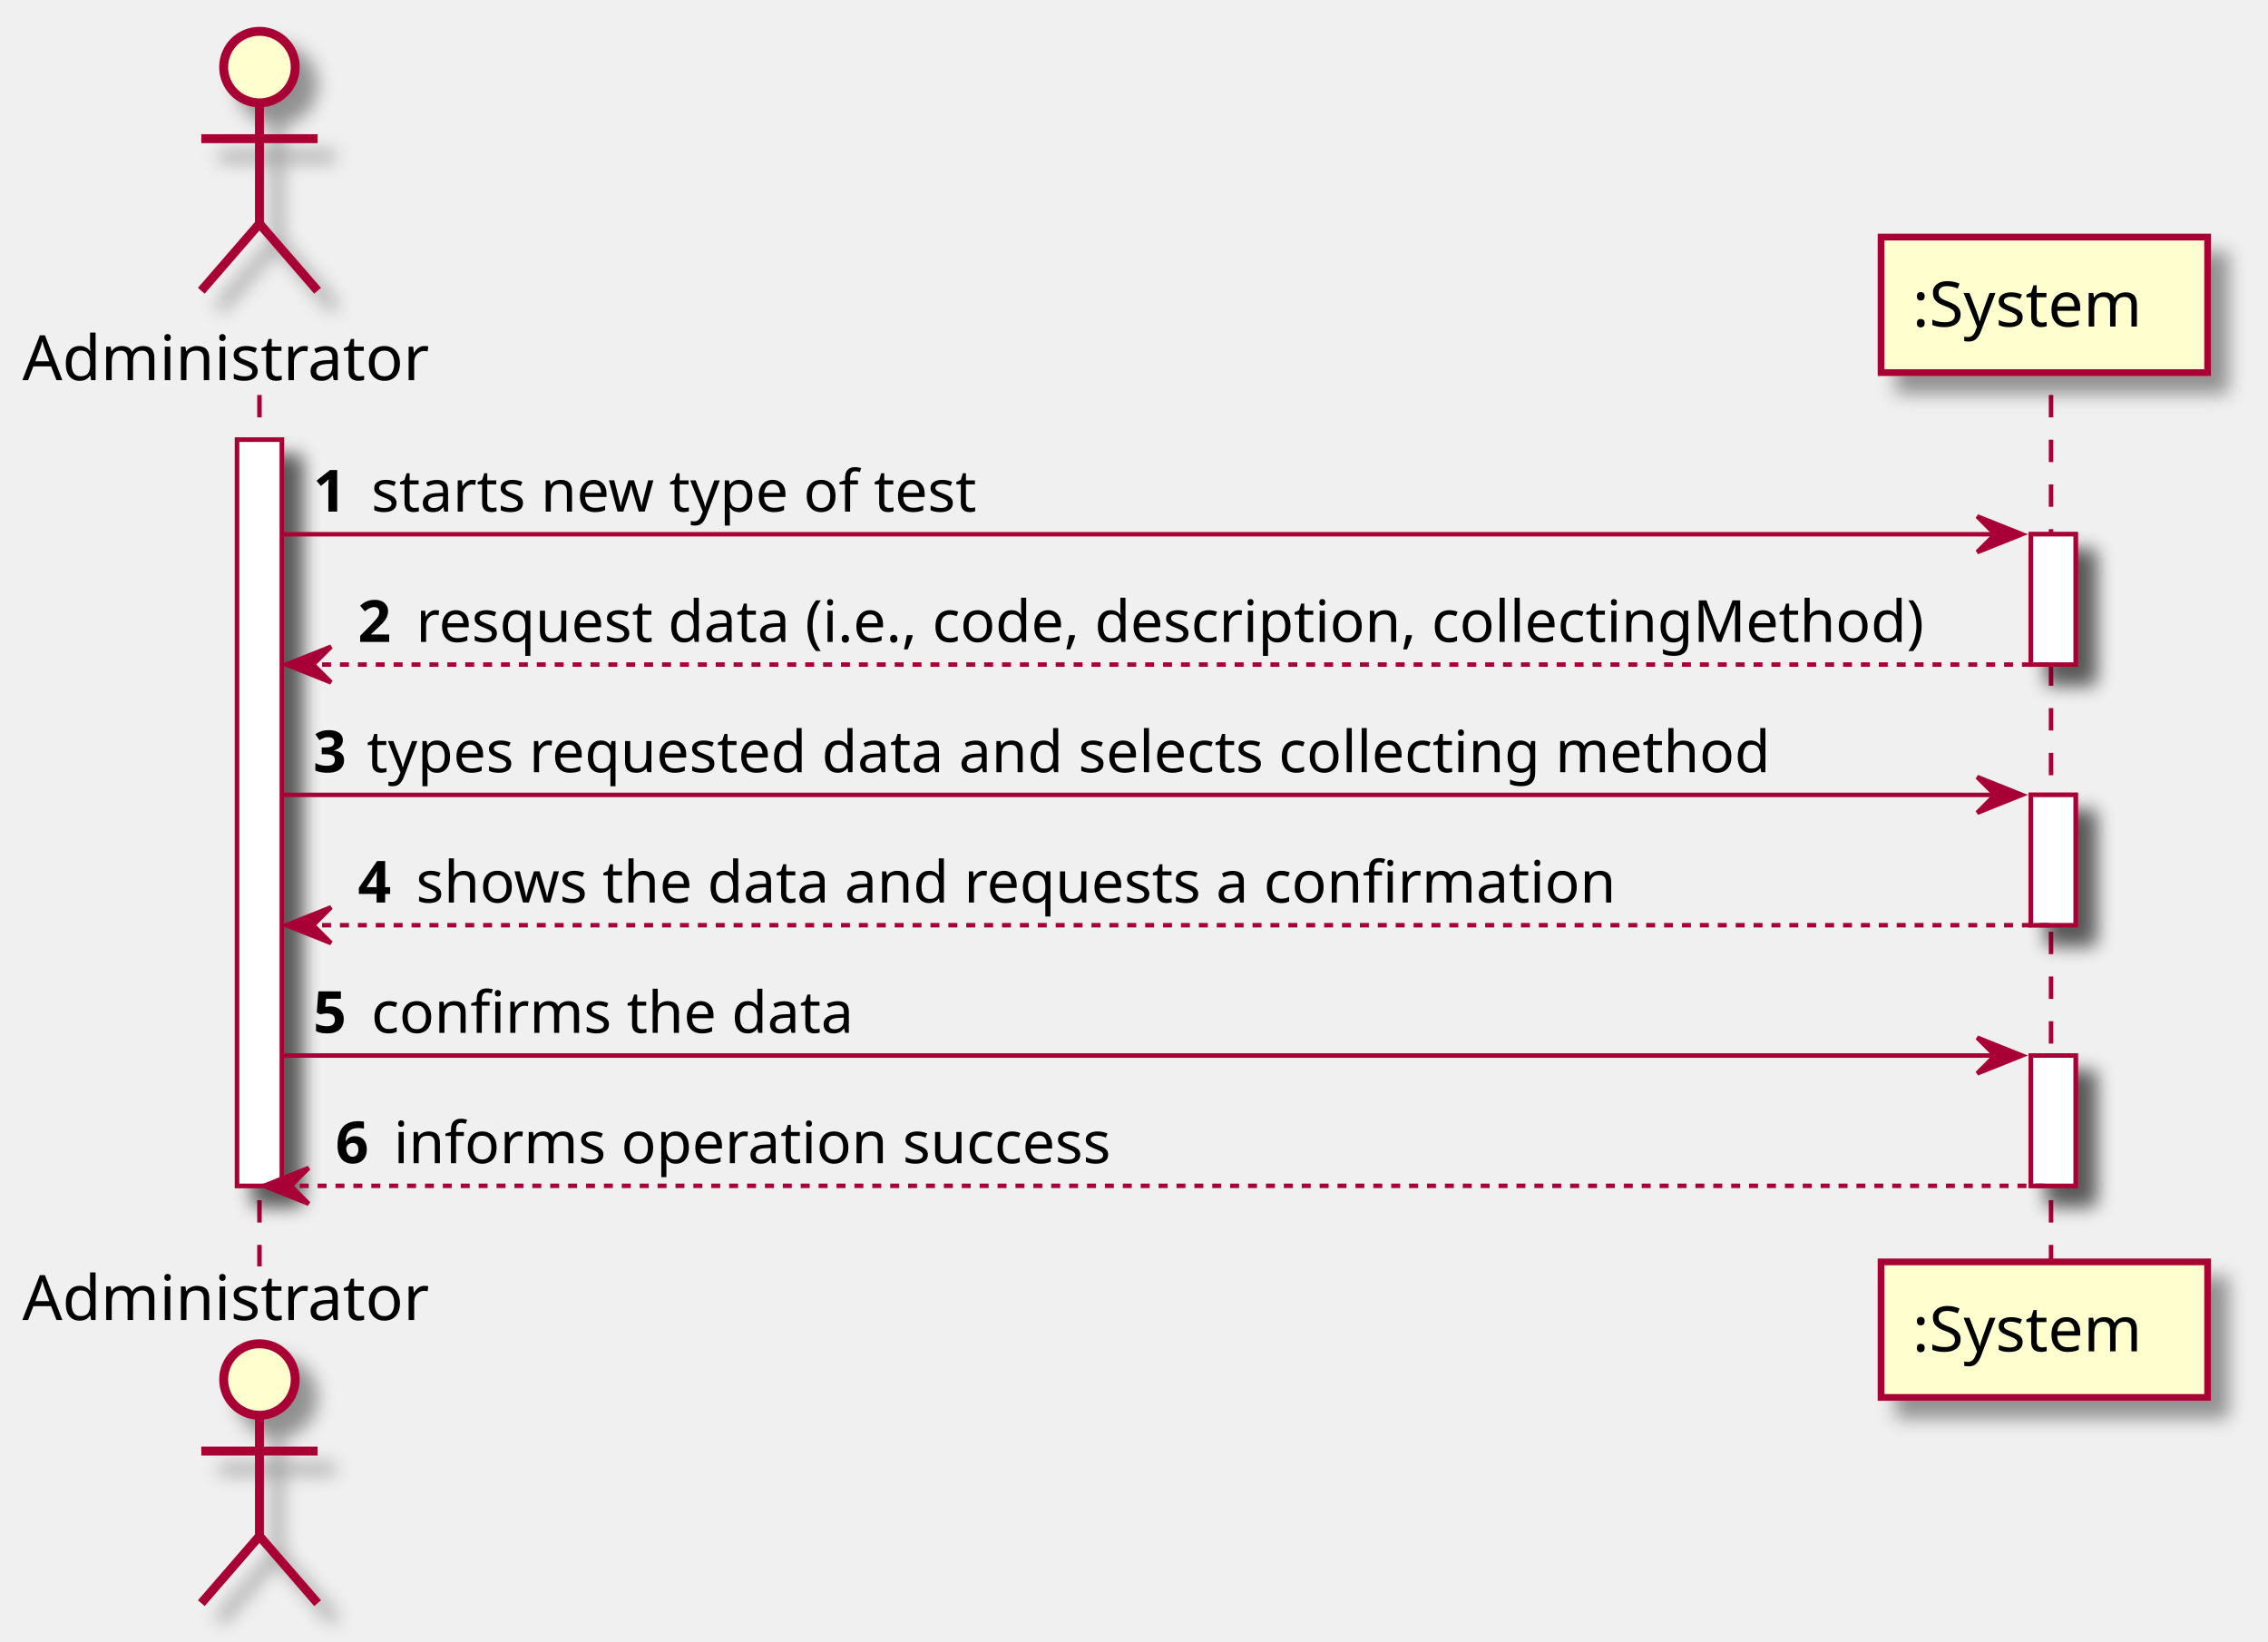
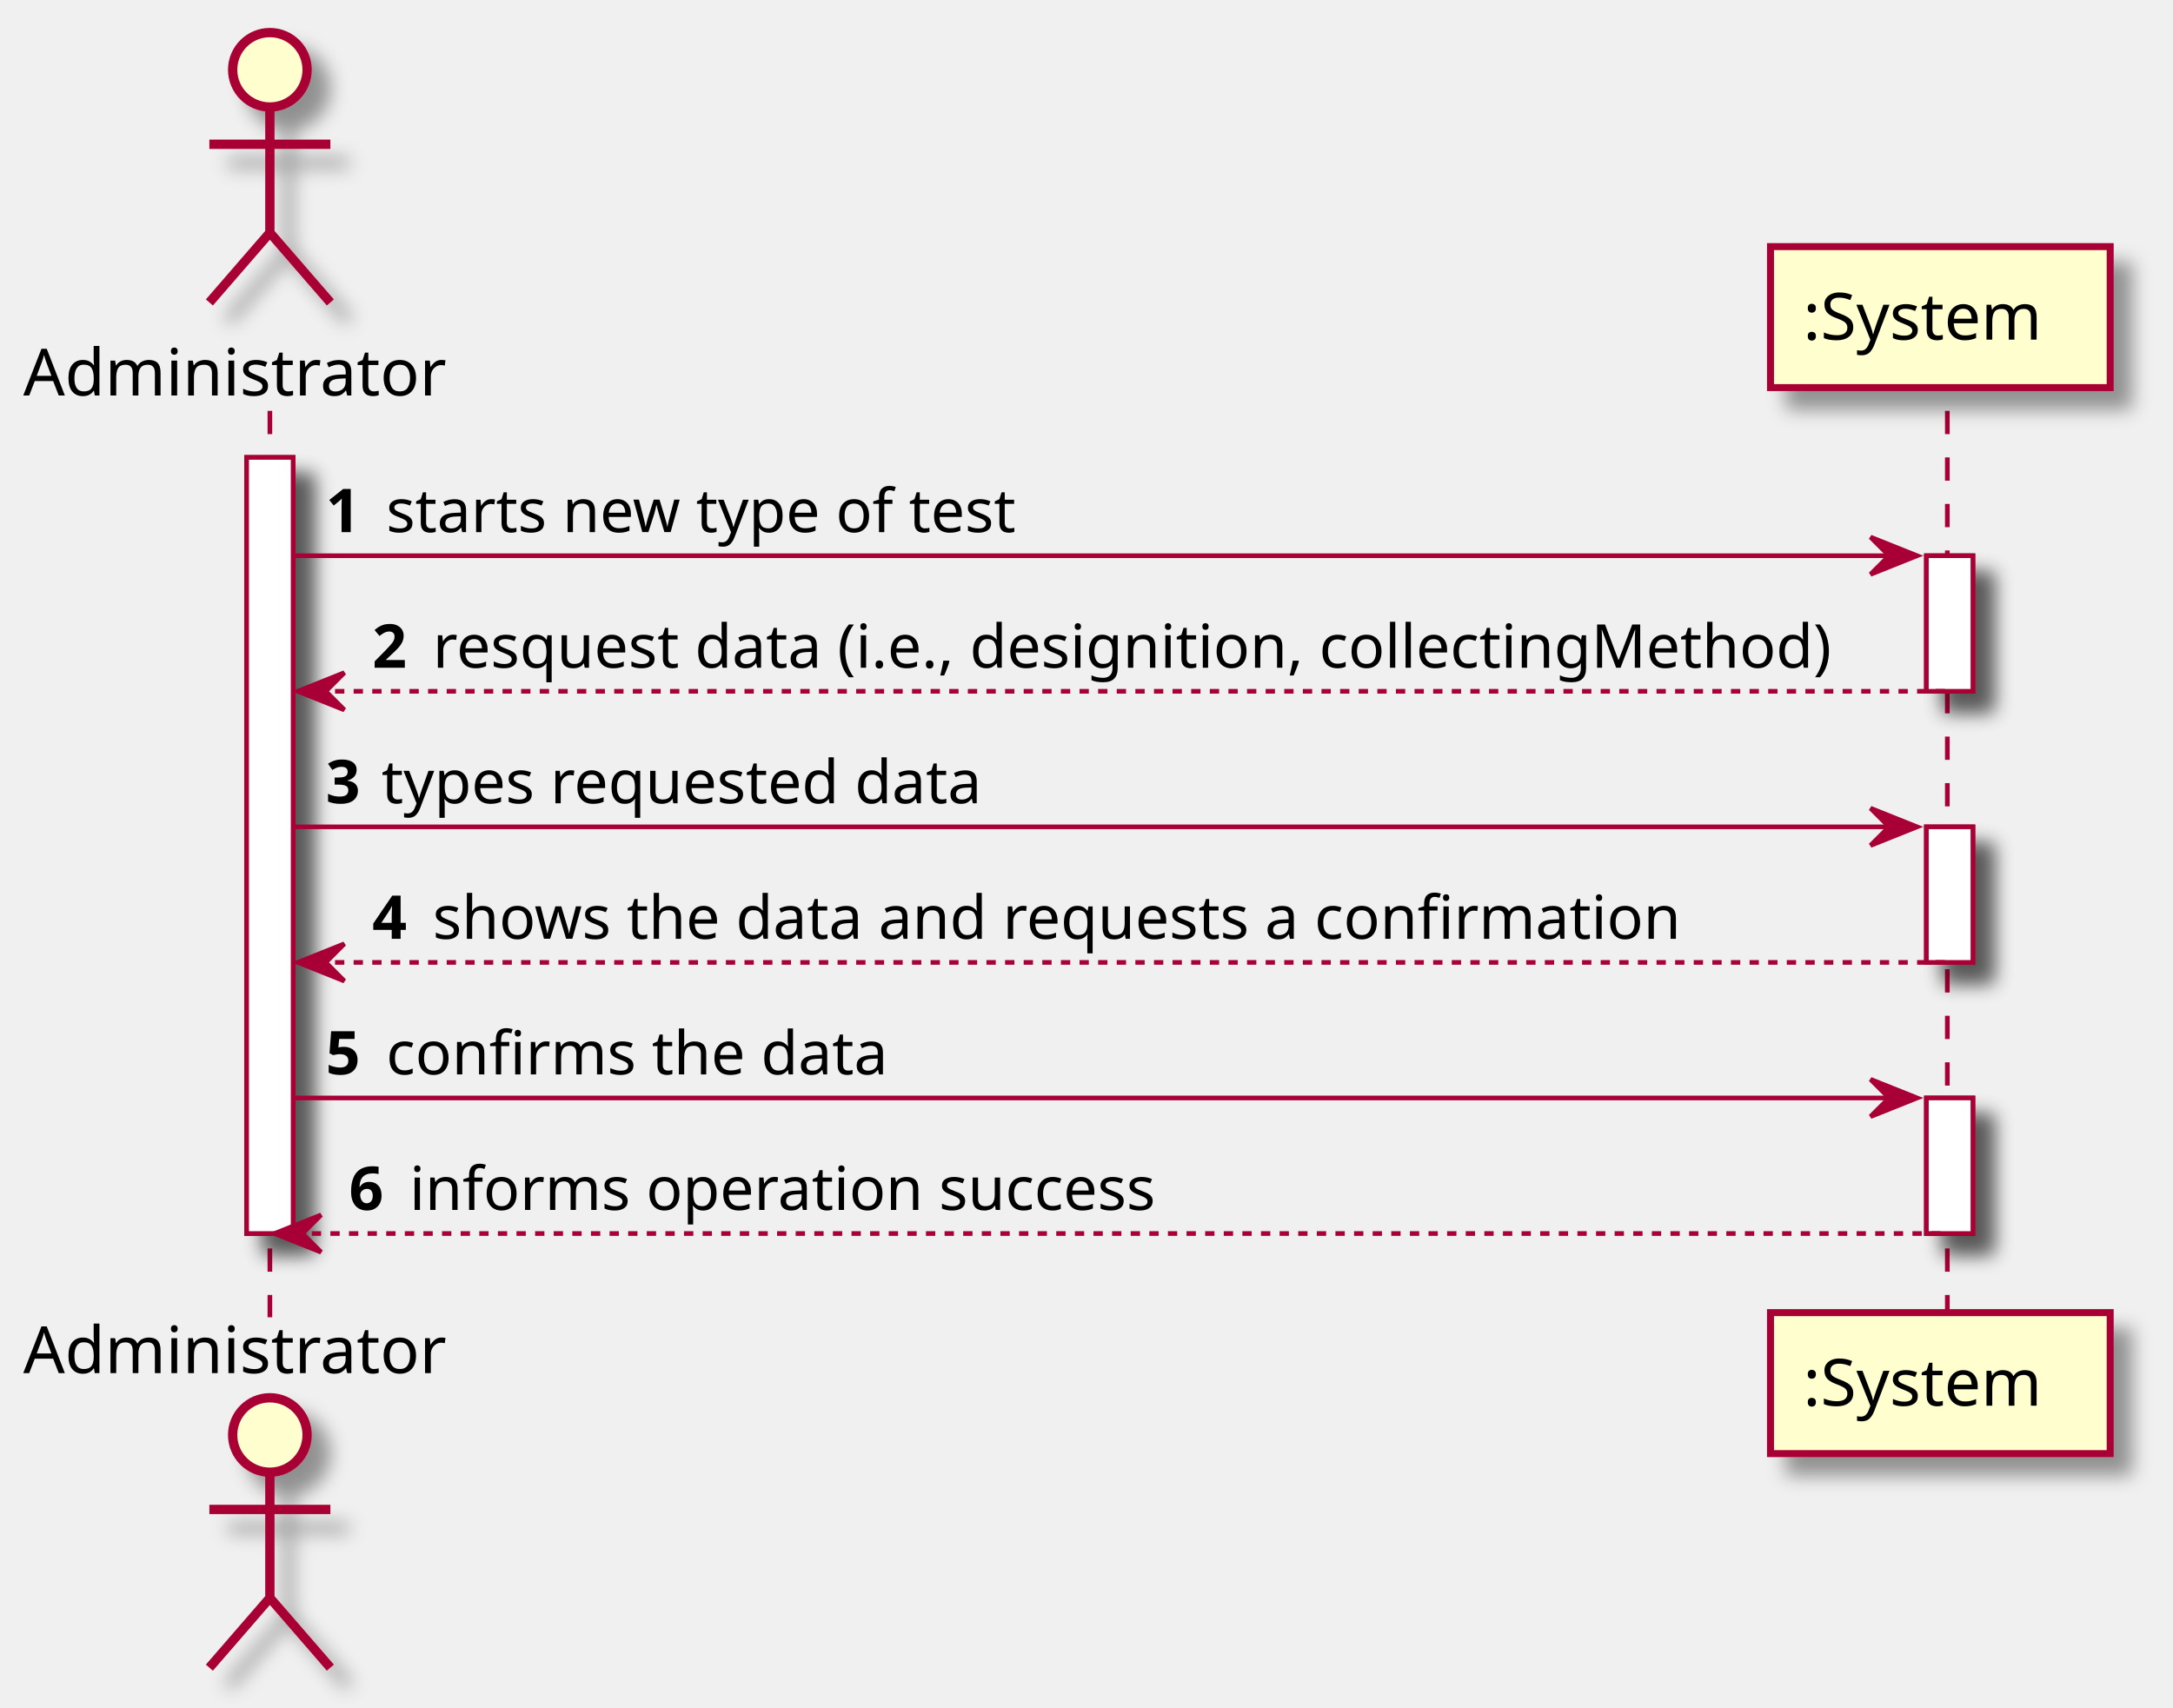
- <svg xmlns="http://www.w3.org/2000/svg" contentScriptType="application/ecmascript" contentStyleType="text/css" height="367px" preserveAspectRatio="none" style="width:507px;height:367px;" version="1.1" viewBox="0 0 507 367" width="507px" zoomAndPan="magnify">
+ <svg xmlns="http://www.w3.org/2000/svg" contentScriptType="application/ecmascript" contentStyleType="text/css" height="367px" preserveAspectRatio="none" style="width:467px;height:367px;" version="1.1" viewBox="0 0 467 367" width="467px" zoomAndPan="magnify">
  <defs>
-     <filter height="300%" id="f1brkoysb7qgih" width="300%" x="-1" y="-1">
+     <filter height="300%" id="fhxpbdr5mjl5m" width="300%" x="-1" y="-1">
      <feGaussianBlur result="blurOut" stdDeviation="2.0" />
      <feColorMatrix in="blurOut" result="blurOut2" type="matrix" values="0 0 0 0 0 0 0 0 0 0 0 0 0 0 0 0 0 0 .4 0" />
      <feOffset dx="4.0" dy="4.0" in="blurOut2" result="blurOut3" />
      <feBlend in="SourceGraphic" in2="blurOut3" mode="normal" />
    </filter>
  </defs>
  <g>
-     <rect fill="#FFFFFF" filter="url(#f1brkoysb7qgih)" height="166.797" style="stroke:#A80036;stroke-width:1.0;" width="10" x="53" y="98.297" />
-     <rect fill="#FFFFFF" filter="url(#f1brkoysb7qgih)" height="29.133" style="stroke:#A80036;stroke-width:1.0;" width="10" x="454" y="119.43" />
-     <rect fill="#FFFFFF" filter="url(#f1brkoysb7qgih)" height="29.133" style="stroke:#A80036;stroke-width:1.0;" width="10" x="454" y="177.695" />
-     <rect fill="#FFFFFF" filter="url(#f1brkoysb7qgih)" height="29.133" style="stroke:#A80036;stroke-width:1.0;" width="10" x="454" y="235.961" />
+     <rect fill="#FFFFFF" filter="url(#fhxpbdr5mjl5m)" height="166.797" style="stroke:#A80036;stroke-width:1.0;" width="10" x="53" y="98.297" />
+     <rect fill="#FFFFFF" filter="url(#fhxpbdr5mjl5m)" height="29.133" style="stroke:#A80036;stroke-width:1.0;" width="10" x="414" y="119.43" />
+     <rect fill="#FFFFFF" filter="url(#fhxpbdr5mjl5m)" height="29.133" style="stroke:#A80036;stroke-width:1.0;" width="10" x="414" y="177.695" />
+     <rect fill="#FFFFFF" filter="url(#fhxpbdr5mjl5m)" height="29.133" style="stroke:#A80036;stroke-width:1.0;" width="10" x="414" y="235.961" />
    <line style="stroke:#A80036;stroke-width:1.0;stroke-dasharray:5.0,5.0;" x1="58" x2="58" y1="88.297" y2="283.094" />
-     <line style="stroke:#A80036;stroke-width:1.0;stroke-dasharray:5.0,5.0;" x1="458.5" x2="458.5" y1="88.297" y2="283.094" />
+     <line style="stroke:#A80036;stroke-width:1.0;stroke-dasharray:5.0,5.0;" x1="418.5" x2="418.5" y1="88.297" y2="283.094" />
    <text fill="#000000" font-family="sans-serif" font-size="14" lengthAdjust="spacing" textLength="100" x="5" y="84.995">Administrator</text>
-     <ellipse cx="58" cy="15" fill="#FEFECE" filter="url(#f1brkoysb7qgih)" rx="8" ry="8" style="stroke:#A80036;stroke-width:2.0;" />
-     <path d="M58,23 L58,50 M45,31 L71,31 M58,50 L45,65 M58,50 L71,65 " fill="none" filter="url(#f1brkoysb7qgih)" style="stroke:#A80036;stroke-width:2.0;" />
+     <ellipse cx="58" cy="15" fill="#FEFECE" filter="url(#fhxpbdr5mjl5m)" rx="8" ry="8" style="stroke:#A80036;stroke-width:2.0;" />
+     <path d="M58,23 L58,50 M45,31 L71,31 M58,50 L45,65 M58,50 L71,65 " fill="none" filter="url(#fhxpbdr5mjl5m)" style="stroke:#A80036;stroke-width:2.0;" />
    <text fill="#000000" font-family="sans-serif" font-size="14" lengthAdjust="spacing" textLength="100" x="5" y="295.089">Administrator</text>
-     <ellipse cx="58" cy="308.391" fill="#FEFECE" filter="url(#f1brkoysb7qgih)" rx="8" ry="8" style="stroke:#A80036;stroke-width:2.0;" />
-     <path d="M58,316.391 L58,343.391 M45,324.391 L71,324.391 M58,343.391 L45,358.391 M58,343.391 L71,358.391 " fill="none" filter="url(#f1brkoysb7qgih)" style="stroke:#A80036;stroke-width:2.0;" />
-     <rect fill="#FEFECE" filter="url(#f1brkoysb7qgih)" height="30.297" style="stroke:#A80036;stroke-width:1.5;" width="73" x="420.5" y="53" />
-     <text fill="#000000" font-family="sans-serif" font-size="14" lengthAdjust="spacing" textLength="59" x="427.5" y="72.995">:System</text>
-     <rect fill="#FEFECE" filter="url(#f1brkoysb7qgih)" height="30.297" style="stroke:#A80036;stroke-width:1.5;" width="73" x="420.5" y="282.094" />
-     <text fill="#000000" font-family="sans-serif" font-size="14" lengthAdjust="spacing" textLength="59" x="427.5" y="302.089">:System</text>
-     <rect fill="#FFFFFF" filter="url(#f1brkoysb7qgih)" height="166.797" style="stroke:#A80036;stroke-width:1.0;" width="10" x="53" y="98.297" />
-     <rect fill="#FFFFFF" filter="url(#f1brkoysb7qgih)" height="29.133" style="stroke:#A80036;stroke-width:1.0;" width="10" x="454" y="119.43" />
-     <rect fill="#FFFFFF" filter="url(#f1brkoysb7qgih)" height="29.133" style="stroke:#A80036;stroke-width:1.0;" width="10" x="454" y="177.695" />
-     <rect fill="#FFFFFF" filter="url(#f1brkoysb7qgih)" height="29.133" style="stroke:#A80036;stroke-width:1.0;" width="10" x="454" y="235.961" />
-     <polygon fill="#A80036" points="442,115.43,452,119.43,442,123.43,446,119.43" style="stroke:#A80036;stroke-width:1.0;" />
-     <line style="stroke:#A80036;stroke-width:1.0;" x1="63" x2="448" y1="119.43" y2="119.43" />
+     <ellipse cx="58" cy="308.391" fill="#FEFECE" filter="url(#fhxpbdr5mjl5m)" rx="8" ry="8" style="stroke:#A80036;stroke-width:2.0;" />
+     <path d="M58,316.391 L58,343.391 M45,324.391 L71,324.391 M58,343.391 L45,358.391 M58,343.391 L71,358.391 " fill="none" filter="url(#fhxpbdr5mjl5m)" style="stroke:#A80036;stroke-width:2.0;" />
+     <rect fill="#FEFECE" filter="url(#fhxpbdr5mjl5m)" height="30.297" style="stroke:#A80036;stroke-width:1.5;" width="73" x="380.5" y="53" />
+     <text fill="#000000" font-family="sans-serif" font-size="14" lengthAdjust="spacing" textLength="59" x="387.5" y="72.995">:System</text>
+     <rect fill="#FEFECE" filter="url(#fhxpbdr5mjl5m)" height="30.297" style="stroke:#A80036;stroke-width:1.5;" width="73" x="380.5" y="282.094" />
+     <text fill="#000000" font-family="sans-serif" font-size="14" lengthAdjust="spacing" textLength="59" x="387.5" y="302.089">:System</text>
+     <rect fill="#FFFFFF" filter="url(#fhxpbdr5mjl5m)" height="166.797" style="stroke:#A80036;stroke-width:1.0;" width="10" x="53" y="98.297" />
+     <rect fill="#FFFFFF" filter="url(#fhxpbdr5mjl5m)" height="29.133" style="stroke:#A80036;stroke-width:1.0;" width="10" x="414" y="119.43" />
+     <rect fill="#FFFFFF" filter="url(#fhxpbdr5mjl5m)" height="29.133" style="stroke:#A80036;stroke-width:1.0;" width="10" x="414" y="177.695" />
+     <rect fill="#FFFFFF" filter="url(#fhxpbdr5mjl5m)" height="29.133" style="stroke:#A80036;stroke-width:1.0;" width="10" x="414" y="235.961" />
+     <polygon fill="#A80036" points="402,115.43,412,119.43,402,123.43,406,119.43" style="stroke:#A80036;stroke-width:1.0;" />
+     <line style="stroke:#A80036;stroke-width:1.0;" x1="63" x2="408" y1="119.43" y2="119.43" />
    <text fill="#000000" font-family="sans-serif" font-size="13" font-weight="bold" lengthAdjust="spacing" textLength="9" x="70" y="114.364">1</text>
    <text fill="#000000" font-family="sans-serif" font-size="13" lengthAdjust="spacing" textLength="147" x="83" y="114.364">starts new type of test</text>
    <polygon fill="#A80036" points="74,144.562,64,148.562,74,152.562,70,148.562" style="stroke:#A80036;stroke-width:1.0;" />
-     <line style="stroke:#A80036;stroke-width:1.0;stroke-dasharray:2.0,2.0;" x1="68" x2="458" y1="148.562" y2="148.562" />
+     <line style="stroke:#A80036;stroke-width:1.0;stroke-dasharray:2.0,2.0;" x1="68" x2="418" y1="148.562" y2="148.562" />
    <text fill="#000000" font-family="sans-serif" font-size="13" font-weight="bold" lengthAdjust="spacing" textLength="9" x="80" y="143.497">2</text>
-     <text fill="#000000" font-family="sans-serif" font-size="13" lengthAdjust="spacing" textLength="354" x="93" y="143.497">resquest data (i.e., code, description, collectingMethod)</text>
-     <polygon fill="#A80036" points="442,173.695,452,177.695,442,181.695,446,177.695" style="stroke:#A80036;stroke-width:1.0;" />
-     <line style="stroke:#A80036;stroke-width:1.0;" x1="63" x2="448" y1="177.695" y2="177.695" />
+     <text fill="#000000" font-family="sans-serif" font-size="13" lengthAdjust="spacing" textLength="314" x="93" y="143.497">resquest data (i.e., designition, collectingMethod)</text>
+     <polygon fill="#A80036" points="402,173.695,412,177.695,402,181.695,406,177.695" style="stroke:#A80036;stroke-width:1.0;" />
+     <line style="stroke:#A80036;stroke-width:1.0;" x1="63" x2="408" y1="177.695" y2="177.695" />
    <text fill="#000000" font-family="sans-serif" font-size="13" font-weight="bold" lengthAdjust="spacing" textLength="8" x="70" y="172.629">3</text>
-     <text fill="#000000" font-family="sans-serif" font-size="13" lengthAdjust="spacing" textLength="333" x="82" y="172.629">types requested data and selects collecting method</text>
+     <text fill="#000000" font-family="sans-serif" font-size="13" lengthAdjust="spacing" textLength="138" x="82" y="172.629">types requested data</text>
    <polygon fill="#A80036" points="74,202.828,64,206.828,74,210.828,70,206.828" style="stroke:#A80036;stroke-width:1.0;" />
-     <line style="stroke:#A80036;stroke-width:1.0;stroke-dasharray:2.0,2.0;" x1="68" x2="458" y1="206.828" y2="206.828" />
+     <line style="stroke:#A80036;stroke-width:1.0;stroke-dasharray:2.0,2.0;" x1="68" x2="418" y1="206.828" y2="206.828" />
    <text fill="#000000" font-family="sans-serif" font-size="13" font-weight="bold" lengthAdjust="spacing" textLength="9" x="80" y="201.762">4</text>
    <text fill="#000000" font-family="sans-serif" font-size="13" lengthAdjust="spacing" textLength="284" x="93" y="201.762">shows the data and requests a confirmation</text>
-     <polygon fill="#A80036" points="442,231.961,452,235.961,442,239.961,446,235.961" style="stroke:#A80036;stroke-width:1.0;" />
-     <line style="stroke:#A80036;stroke-width:1.0;" x1="63" x2="448" y1="235.961" y2="235.961" />
+     <polygon fill="#A80036" points="402,231.961,412,235.961,402,239.961,406,235.961" style="stroke:#A80036;stroke-width:1.0;" />
+     <line style="stroke:#A80036;stroke-width:1.0;" x1="63" x2="408" y1="235.961" y2="235.961" />
    <text fill="#000000" font-family="sans-serif" font-size="13" font-weight="bold" lengthAdjust="spacing" textLength="9" x="70" y="230.895">5</text>
    <text fill="#000000" font-family="sans-serif" font-size="13" lengthAdjust="spacing" textLength="114" x="83" y="230.895">confirms the data</text>
    <polygon fill="#A80036" points="69,261.094,59,265.094,69,269.094,65,265.094" style="stroke:#A80036;stroke-width:1.0;" />
-     <line style="stroke:#A80036;stroke-width:1.0;stroke-dasharray:2.0,2.0;" x1="63" x2="458" y1="265.094" y2="265.094" />
+     <line style="stroke:#A80036;stroke-width:1.0;stroke-dasharray:2.0,2.0;" x1="63" x2="418" y1="265.094" y2="265.094" />
    <text fill="#000000" font-family="sans-serif" font-size="13" font-weight="bold" lengthAdjust="spacing" textLength="9" x="75" y="260.028">6</text>
    <text fill="#000000" font-family="sans-serif" font-size="13" lengthAdjust="spacing" textLength="169" x="88" y="260.028">informs operation success</text>
  </g>
</svg>
